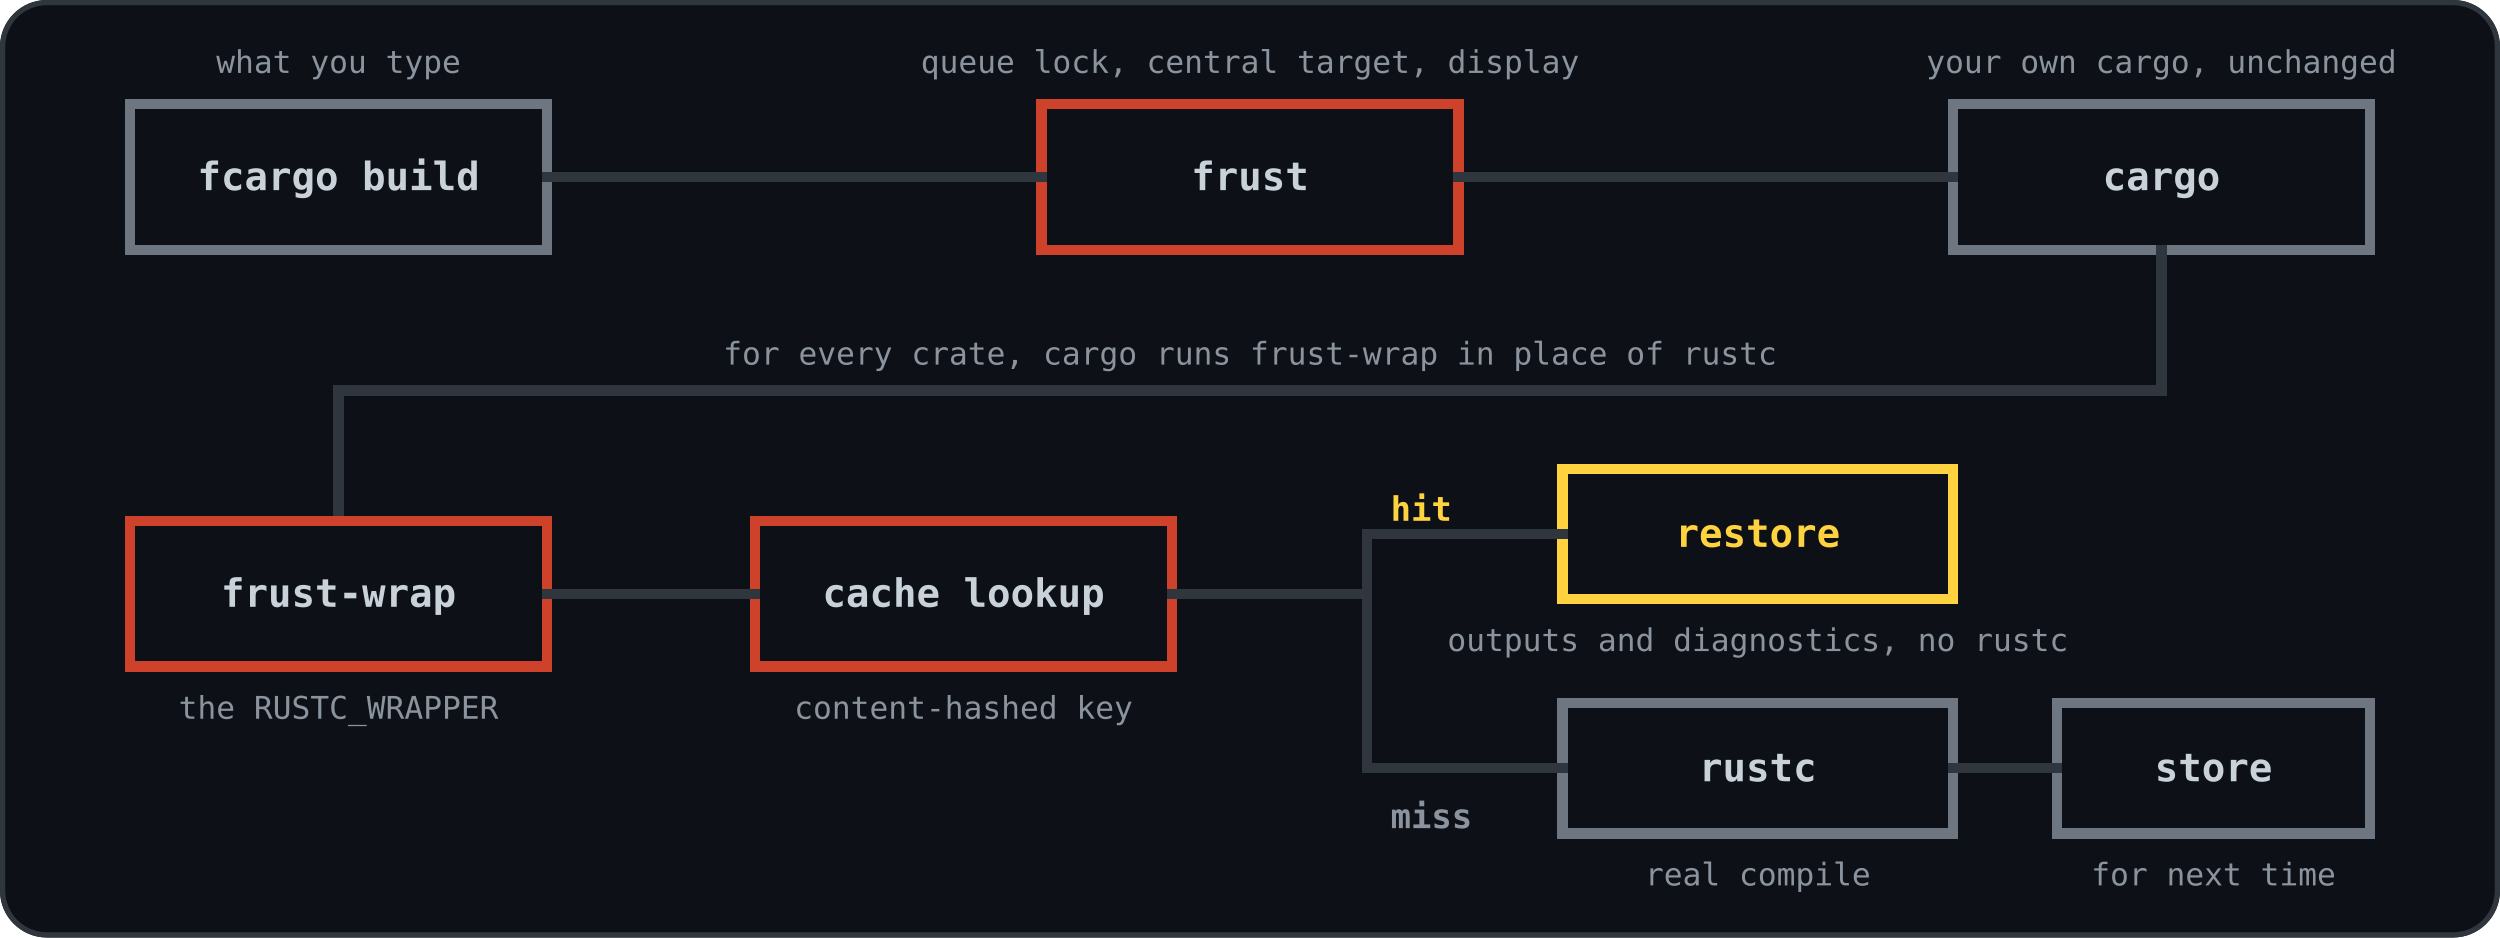
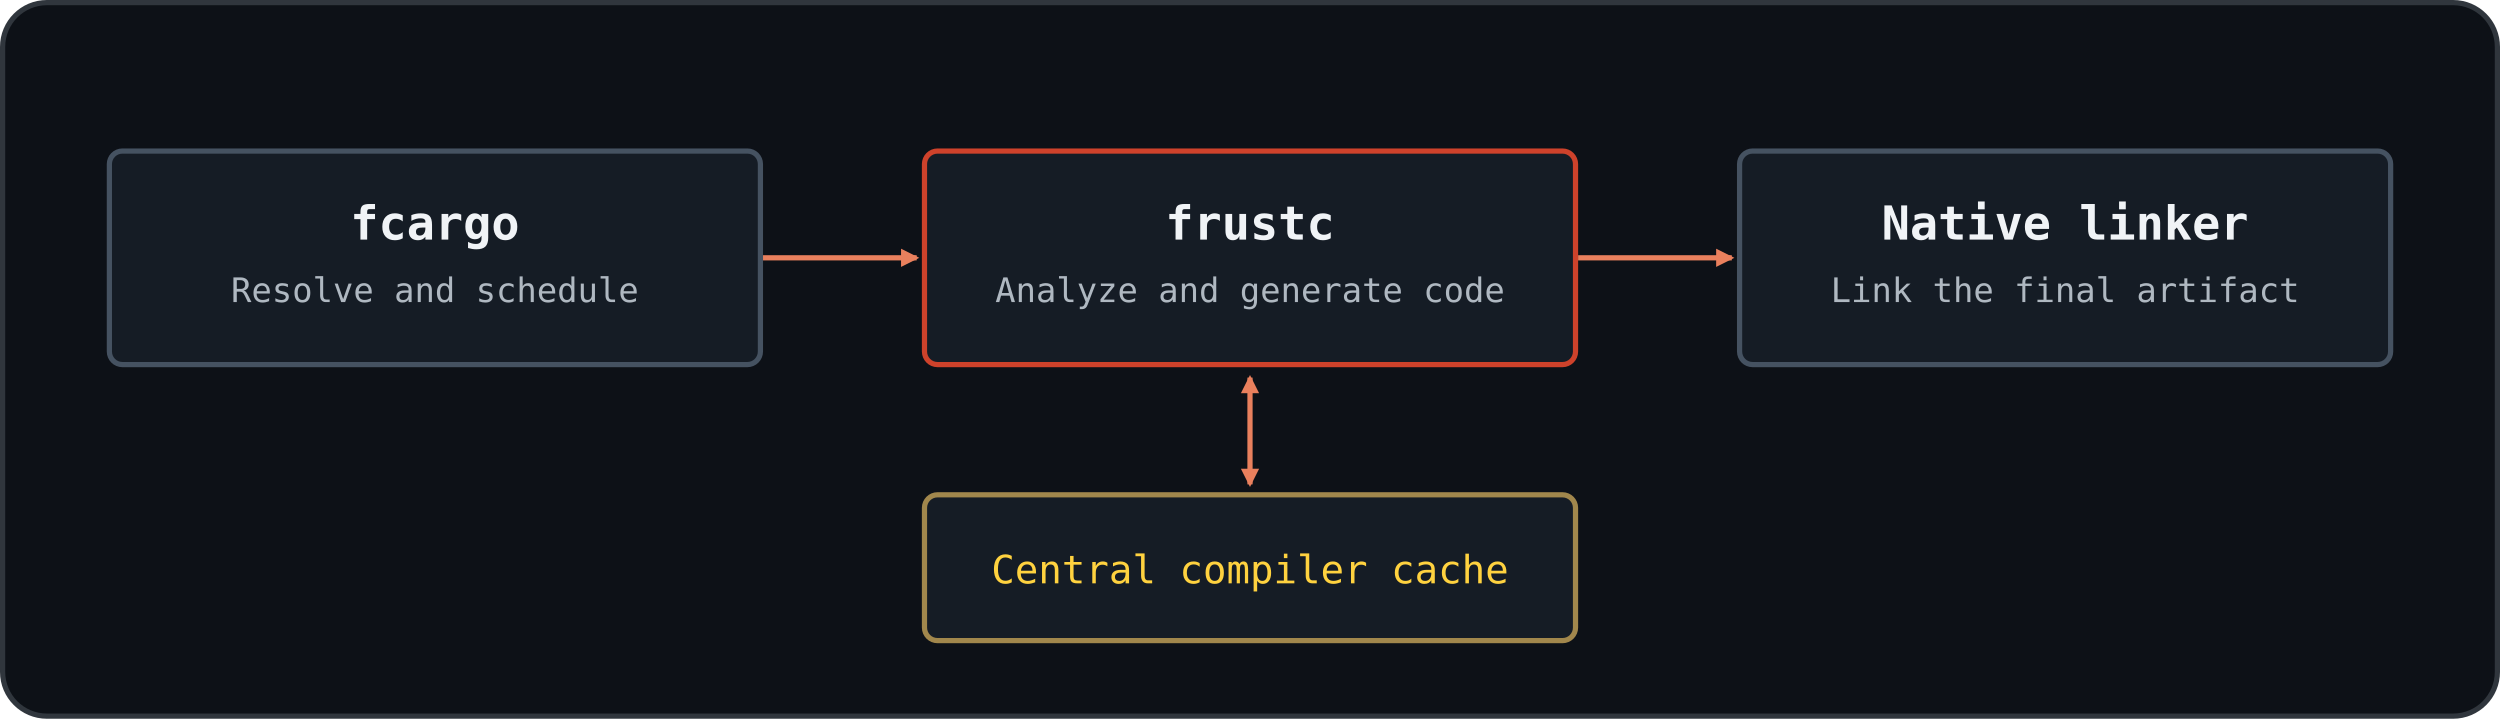
- <svg xmlns="http://www.w3.org/2000/svg" viewBox="0 0 960 360" width="960" height="360" role="img" aria-labelledby="t d">
-   <rect width="960" height="360" rx="18" fill="#0d1117" />
-   <rect x="1" y="1" width="958" height="358" rx="17" fill="none" stroke="#30363d" stroke-width="2" />
-   <g shape-rendering="crispEdges">
-     <rect x="50" y="40" width="160" height="56" fill="#0d1117" stroke="#6e7681" stroke-width="4" />
+ <svg xmlns="http://www.w3.org/2000/svg" viewBox="0 0 960 276" width="960" height="276" role="img" aria-labelledby="title desc">
+   <defs>
+     <marker id="arrow" markerWidth="7" markerHeight="7" refX="6" refY="3.5" orient="auto-start-reverse" markerUnits="userSpaceOnUse">
+       <path d="M0 0l7 3.5L0 7z" fill="#e9805d" />
+     </marker>
+   </defs>
+   <rect x="1" y="1" width="958" height="274" rx="17" fill="#0d1117" stroke="#30363d" stroke-width="2" />
+   <g fill="#151c25" stroke="#455261" stroke-width="2">
+     <rect x="42" y="58" width="250" height="82" rx="5" />
+     <rect x="355" y="58" width="250" height="82" rx="5" stroke="#ce422b" />
+     <rect x="668" y="58" width="250" height="82" rx="5" />
+     <rect x="355" y="190" width="250" height="56" rx="5" stroke="#a1874c" />
  </g>
-   <text x="130" y="73" text-anchor="middle" font-family="ui-monospace,SFMono-Regular,Menlo,Consolas,monospace" font-size="15" font-weight="bold" fill="#c9d1d9">fcargo build</text>
-   <text x="130" y="28" text-anchor="middle" font-family="ui-monospace,SFMono-Regular,Menlo,Consolas,monospace" font-size="12" fill="#8b949e">what you type</text>
-   <g shape-rendering="crispEdges">
-     <rect x="400" y="40" width="160" height="56" fill="#0d1117" stroke="#ce422b" stroke-width="4" />
+   <g fill="none" stroke="#e9805d" stroke-width="2" marker-end="url(#arrow)">
+     <path d="M293 99h59" />
+     <path d="M606 99h59" />
+     <path d="M480 145v41" marker-start="url(#arrow)" />
  </g>
-   <text x="480" y="73" text-anchor="middle" font-family="ui-monospace,SFMono-Regular,Menlo,Consolas,monospace" font-size="15" font-weight="bold" fill="#c9d1d9">frust</text>
-   <text x="480" y="28" text-anchor="middle" font-family="ui-monospace,SFMono-Regular,Menlo,Consolas,monospace" font-size="12" fill="#8b949e">queue lock, central target, display</text>
-   <g shape-rendering="crispEdges">
-     <rect x="750" y="40" width="160" height="56" fill="#0d1117" stroke="#6e7681" stroke-width="4" />
+   <g font-family="ui-monospace,SFMono-Regular,Menlo,Consolas,monospace" text-anchor="middle">
+     <g fill="#f0f3f6" font-size="18" font-weight="700">
+       <text x="167" y="92">fcargo</text>
+       <text x="480" y="92">frustc</text>
+       <text x="793" y="92">Native linker</text>
+     </g>
+     <g fill="#afb8c1" font-size="13">
+       <text x="167" y="116">Resolve and schedule</text>
+       <text x="480" y="116">Analyze and generate code</text>
+       <text x="793" y="116">Link the final artifact</text>
+     </g>
+     <text x="480" y="224" fill="#ffd23f" font-size="15">Central compiler cache</text>
  </g>
-   <text x="830" y="73" text-anchor="middle" font-family="ui-monospace,SFMono-Regular,Menlo,Consolas,monospace" font-size="15" font-weight="bold" fill="#c9d1d9">cargo</text>
-   <text x="830" y="28" text-anchor="middle" font-family="ui-monospace,SFMono-Regular,Menlo,Consolas,monospace" font-size="12" fill="#8b949e">your own cargo, unchanged</text>
-   <rect shape-rendering="crispEdges" x="208" y="66" width="194" height="4" fill="#30363d" />
-   <rect shape-rendering="crispEdges" x="558" y="66" width="194" height="4" fill="#30363d" />
-   <rect shape-rendering="crispEdges" x="828" y="94" width="4" height="58" fill="#30363d" />
-   <rect shape-rendering="crispEdges" x="128" y="148" width="704" height="4" fill="#30363d" />
-   <rect shape-rendering="crispEdges" x="128" y="148" width="4" height="54" fill="#30363d" />
-   <text x="480" y="140" text-anchor="middle" font-family="ui-monospace,SFMono-Regular,Menlo,Consolas,monospace" font-size="12" fill="#8b949e">for every crate, cargo runs frust-wrap in place of rustc</text>
-   <g shape-rendering="crispEdges">
-     <rect x="50" y="200" width="160" height="56" fill="#0d1117" stroke="#ce422b" stroke-width="4" />
-   </g>
-   <text x="130" y="233" text-anchor="middle" font-family="ui-monospace,SFMono-Regular,Menlo,Consolas,monospace" font-size="15" font-weight="bold" fill="#c9d1d9">frust-wrap</text>
-   <text x="130" y="276" text-anchor="middle" font-family="ui-monospace,SFMono-Regular,Menlo,Consolas,monospace" font-size="12" fill="#8b949e">the RUSTC_WRAPPER</text>
-   <g shape-rendering="crispEdges">
-     <rect x="290" y="200" width="160" height="56" fill="#0d1117" stroke="#ce422b" stroke-width="4" />
-   </g>
-   <text x="370" y="233" text-anchor="middle" font-family="ui-monospace,SFMono-Regular,Menlo,Consolas,monospace" font-size="15" font-weight="bold" fill="#c9d1d9">cache lookup</text>
-   <text x="370" y="276" text-anchor="middle" font-family="ui-monospace,SFMono-Regular,Menlo,Consolas,monospace" font-size="12" fill="#8b949e">content-hashed key</text>
-   <g shape-rendering="crispEdges">
-     <rect x="600" y="180" width="150" height="50" fill="#0d1117" stroke="#ffd23f" stroke-width="4" />
-   </g>
-   <text x="675" y="210" text-anchor="middle" font-family="ui-monospace,SFMono-Regular,Menlo,Consolas,monospace" font-size="15" font-weight="bold" fill="#ffd23f">restore</text>
-   <text x="675" y="250" text-anchor="middle" font-family="ui-monospace,SFMono-Regular,Menlo,Consolas,monospace" font-size="12" fill="#8b949e">outputs and diagnostics, no rustc</text>
-   <g shape-rendering="crispEdges">
-     <rect x="600" y="270" width="150" height="50" fill="#0d1117" stroke="#6e7681" stroke-width="4" />
-   </g>
-   <text x="675" y="300" text-anchor="middle" font-family="ui-monospace,SFMono-Regular,Menlo,Consolas,monospace" font-size="15" font-weight="bold" fill="#c9d1d9">rustc</text>
-   <text x="675" y="340" text-anchor="middle" font-family="ui-monospace,SFMono-Regular,Menlo,Consolas,monospace" font-size="12" fill="#8b949e">real compile</text>
-   <g shape-rendering="crispEdges">
-     <rect x="790" y="270" width="120" height="50" fill="#0d1117" stroke="#6e7681" stroke-width="4" />
-   </g>
-   <text x="850" y="300" text-anchor="middle" font-family="ui-monospace,SFMono-Regular,Menlo,Consolas,monospace" font-size="15" font-weight="bold" fill="#c9d1d9">store</text>
-   <text x="850" y="340" text-anchor="middle" font-family="ui-monospace,SFMono-Regular,Menlo,Consolas,monospace" font-size="12" fill="#8b949e">for next time</text>
-   <rect shape-rendering="crispEdges" x="208" y="226" width="84" height="4" fill="#30363d" />
-   <rect shape-rendering="crispEdges" x="448" y="226" width="79" height="4" fill="#30363d" />
-   <rect shape-rendering="crispEdges" x="523" y="203" width="4" height="94" fill="#30363d" />
-   <rect shape-rendering="crispEdges" x="523" y="203" width="79" height="4" fill="#30363d" />
-   <rect shape-rendering="crispEdges" x="523" y="293" width="79" height="4" fill="#30363d" />
-   <rect shape-rendering="crispEdges" x="748" y="293" width="44" height="4" fill="#30363d" />
-   <text x="534" y="200" text-anchor="start" font-family="ui-monospace,SFMono-Regular,Menlo,Consolas,monospace" font-size="13" font-weight="bold" fill="#ffd23f">hit</text>
-   <text x="534" y="318" text-anchor="start" font-family="ui-monospace,SFMono-Regular,Menlo,Consolas,monospace" font-size="13" font-weight="bold" fill="#8b949e">miss</text>
-   <rect shape-rendering="crispEdges" x="-6" y="-6" width="12" height="12" fill="#ffd23f" opacity="0">
-     <animateMotion path="M130,68 L830,68 L830,150 L130,150 L130,228 L525,228 L525,205 L675,205" dur="8.0s" repeatCount="indefinite" calcMode="linear" keyPoints="0;0;1;1" keyTimes="0;0.03;0.4;1" />
-     <animate attributeName="opacity" values="0;1;0;0" keyTimes="0;0.03;0.4;1" calcMode="discrete" dur="8.0s" repeatCount="indefinite" />
-   </rect>
-   <rect shape-rendering="crispEdges" x="-6" y="-6" width="12" height="12" fill="#c9d1d9" opacity="0">
-     <animateMotion path="M130,68 L830,68 L830,150 L130,150 L130,228 L525,228 L525,295 L675,295 L850,295" dur="8.0s" repeatCount="indefinite" calcMode="linear" keyPoints="0;0;1;1" keyTimes="0;0.5;0.96;1" />
-     <animate attributeName="opacity" values="0;1;0;0" keyTimes="0;0.5;0.96;1" calcMode="discrete" dur="8.0s" repeatCount="indefinite" />
-   </rect>
</svg>
